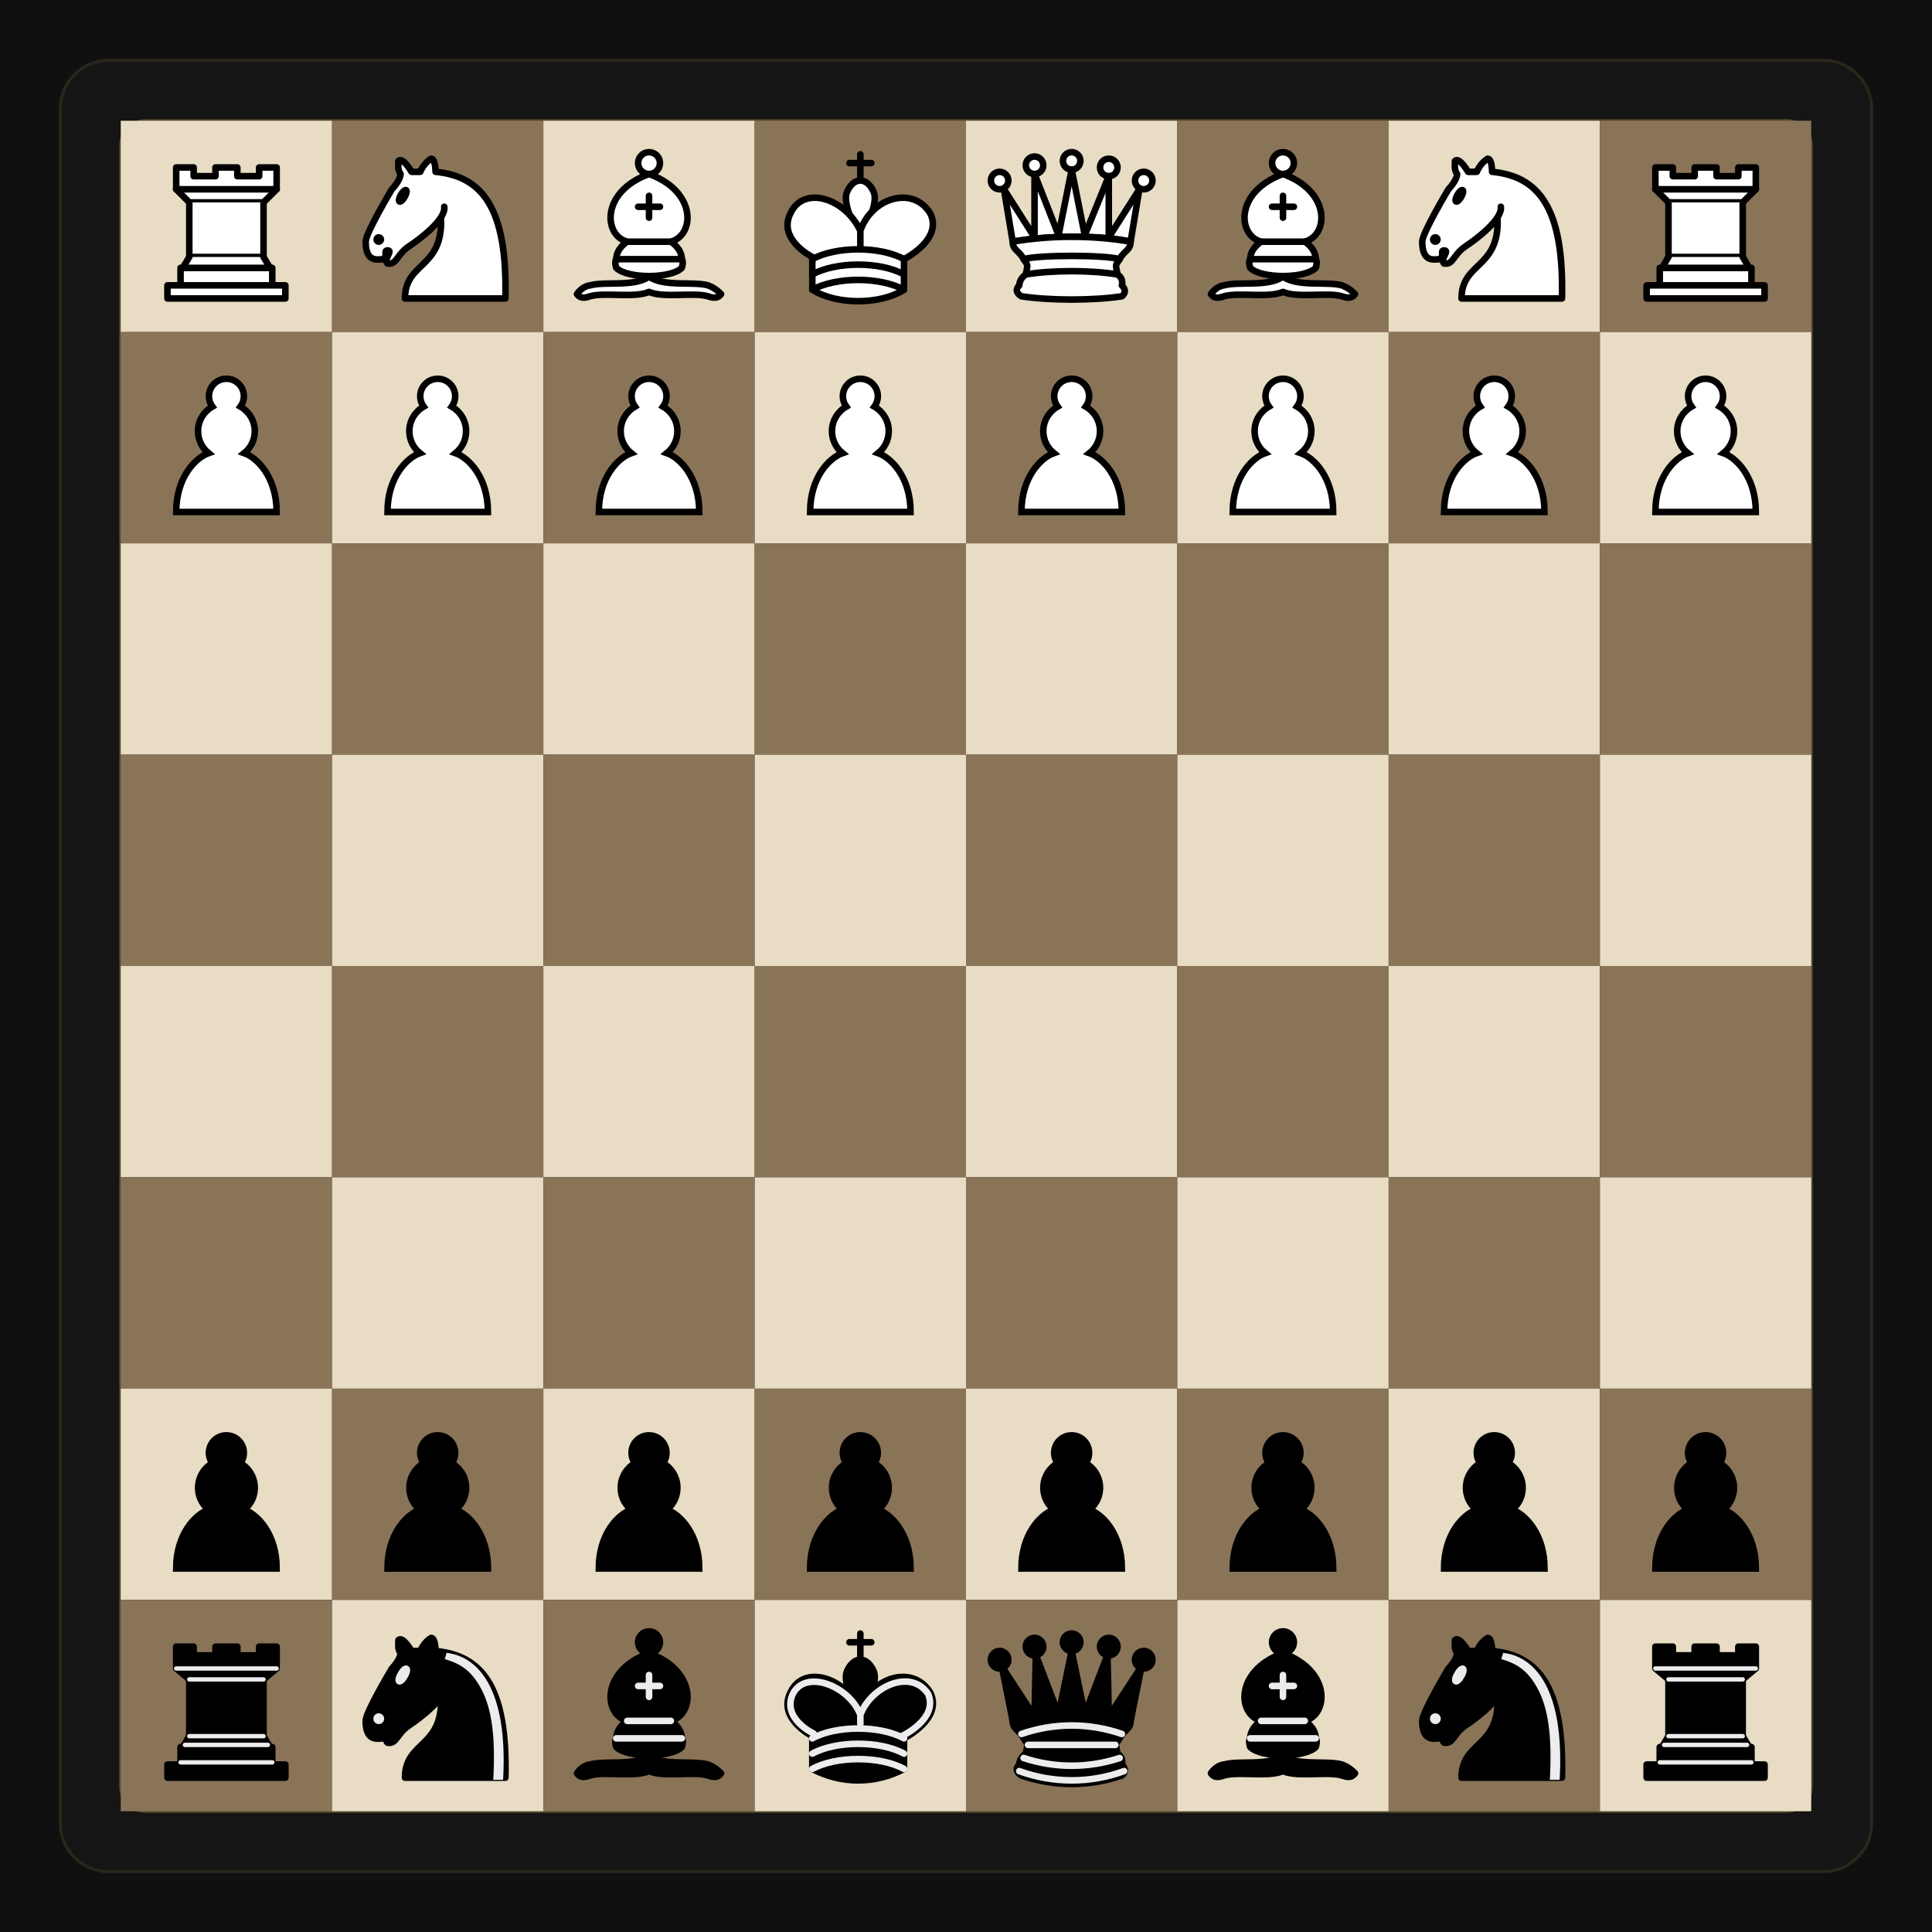
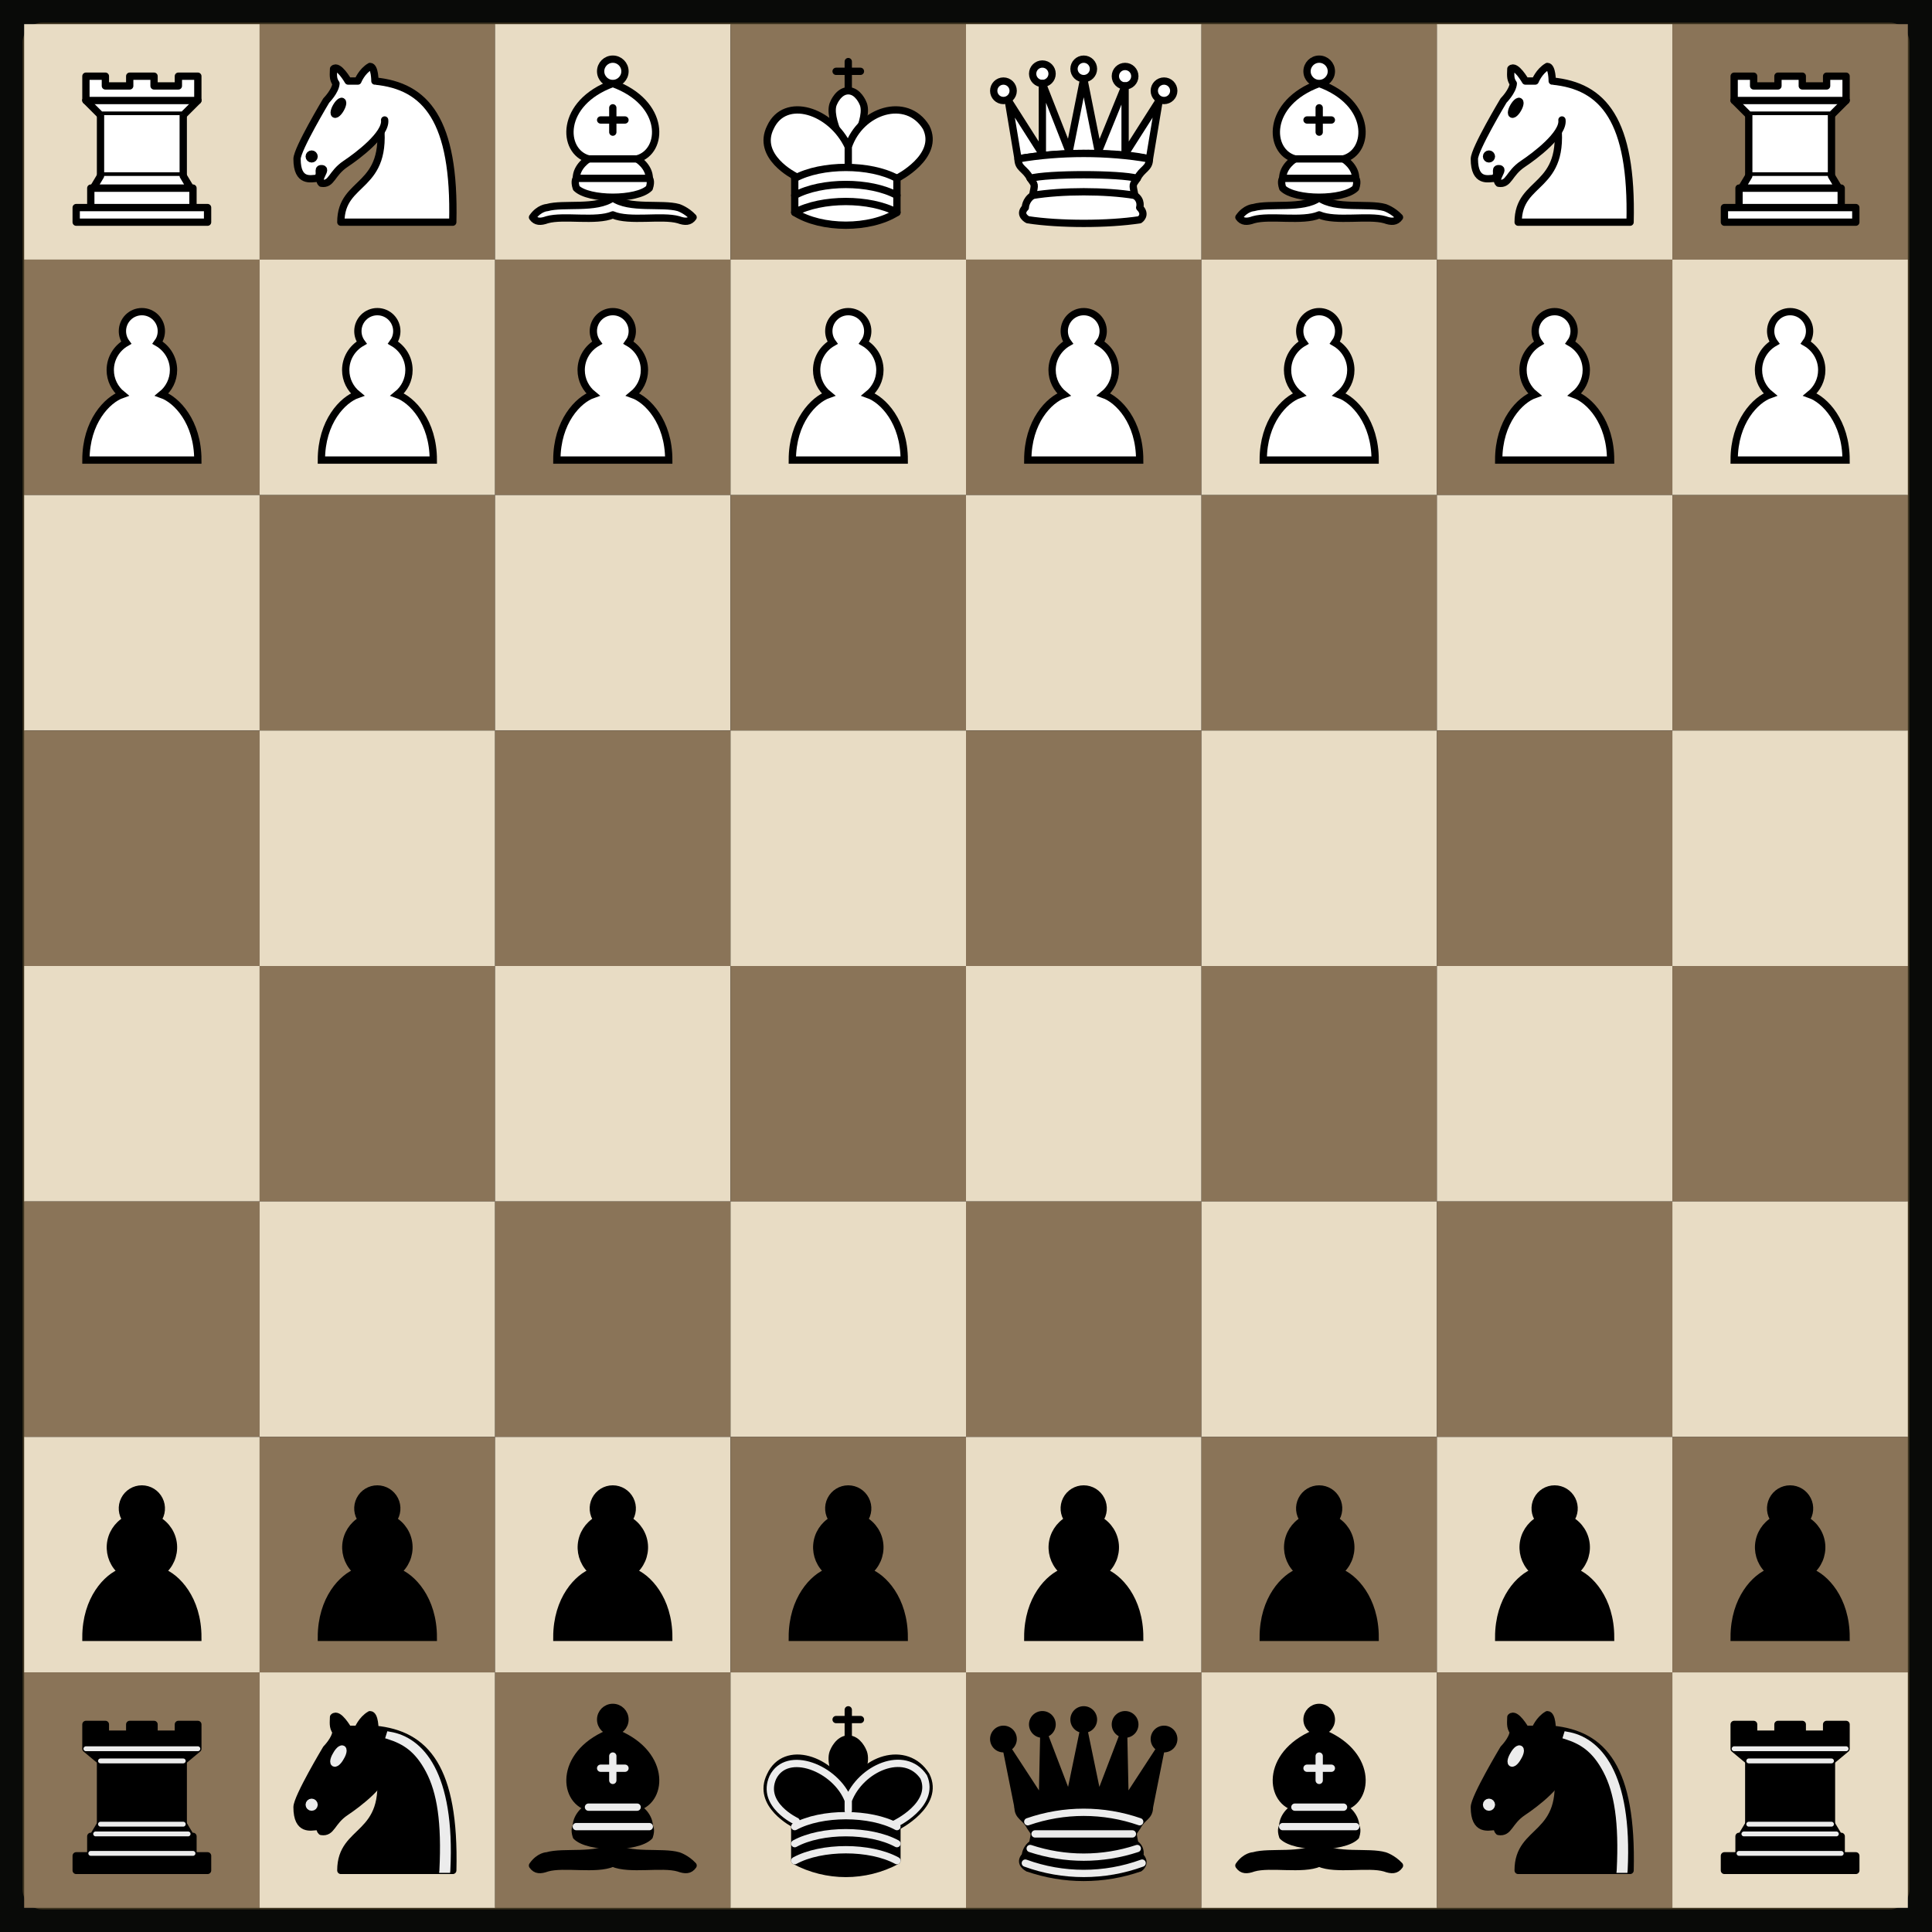
<svg xmlns="http://www.w3.org/2000/svg" width="640" height="640" viewBox="0 0 640 640" role="img" aria-label="Easy King's Indian Defense">
  <defs>
    <symbol id="piece-wk" viewBox="0 0 45 45">
      <g fill="none" fill-rule="evenodd" stroke="#000" stroke-linecap="round" stroke-linejoin="round" stroke-width="1.5">
        <path stroke-linejoin="miter" d="M22.5 11.63V6M20 8h5" />
        <path fill="#fff" stroke-linecap="butt" stroke-linejoin="miter" d="M22.5 25s4.5-7.5 3-10.5c0 0-1-2.5-3-2.5s-3 2.5-3 2.5c-1.5 3 3 10.5 3 10.5" />
        <path fill="#fff" d="M11.5 37c5.5 3.5 15.5 3.5 21 0v-7s9-4.5 6-10.5c-4-6.5-13.5-3.5-16 4V27v-3.5c-3.5-7.5-13-10.5-16-4-3 6 5 10 5 10z" />
        <path d="M11.5 30c5.5-3 15.5-3 21 0m-21 3.5c5.5-3 15.5-3 21 0m-21 3.5c5.5-3 15.5-3 21 0" />
      </g>
    </symbol>
    <symbol id="piece-wq" viewBox="0 0 45 45">
      <g fill="#fff" fill-rule="evenodd" stroke="#000" stroke-linecap="round" stroke-linejoin="round" stroke-width="1.5">
        <path d="M8 12a2 2 0 1 1-4 0 2 2 0 1 1 4 0m16.5-4.5a2 2 0 1 1-4 0 2 2 0 1 1 4 0M41 12a2 2 0 1 1-4 0 2 2 0 1 1 4 0M16 8.5a2 2 0 1 1-4 0 2 2 0 1 1 4 0M33 9a2 2 0 1 1-4 0 2 2 0 1 1 4 0" />
        <path stroke-linecap="butt" d="M9 26c8.5-1.5 21-1.5 27 0l2-12-7 11V11l-5.5 13.5-3-15-3 15-5.5-14V25L7 14z" />
        <path stroke-linecap="butt" d="M9 26c0 2 1.5 2 2.5 4 1 1.5 1 1 .5 3.5-1.5 1-1.5 2.5-1.5 2.5-1.5 1.5.5 2.5.5 2.5 6.5 1 16.5 1 23 0 0 0 1.5-1 0-2.5 0 0 .5-1.5-1-2.5-.5-2.5-.5-2 .5-3.5 1-2 2.5-2 2.5-4-8.5-1.5-18.5-1.5-27 0z" />
        <path fill="none" d="M11.5 30c3.5-1 18.5-1 22 0M12 33.5c6-1 15-1 21 0" />
      </g>
    </symbol>
    <symbol id="piece-wr" viewBox="0 0 45 45">
      <g fill="#fff" fill-rule="evenodd" stroke="#000" stroke-linecap="round" stroke-linejoin="round" stroke-width="1.5">
        <path stroke-linecap="butt" d="M9 39h27v-3H9zm3-3v-4h21v4zm-1-22V9h4v2h5V9h5v2h5V9h4v5" />
        <path d="m34 14-3 3H14l-3-3" />
        <path stroke-linecap="butt" stroke-linejoin="miter" d="M31 17v12.5H14V17" />
        <path d="m31 29.5 1.5 2.5h-20l1.5-2.5" />
        <path fill="none" stroke-linejoin="miter" d="M11 14h23" />
      </g>
    </symbol>
    <symbol id="piece-wb" viewBox="0 0 45 45">
      <g fill="none" fill-rule="evenodd" stroke="#000" stroke-linecap="round" stroke-linejoin="round" stroke-width="1.5">
        <g fill="#fff" stroke-linecap="butt">
          <path d="M9 36c3.39-.97 10.11.43 13.5-2 3.39 2.43 10.11 1.03 13.5 2 0 0 1.65.54 3 2-.68.97-1.65.99-3 .5-3.39-.97-10.11.46-13.5-1-3.39 1.46-10.11.03-13.5 1-1.35.49-2.32.47-3-.5 1.35-1.94 3-2 3-2z" />
          <path d="M15 32c2.5 2.5 12.5 2.5 15 0 .5-1.5 0-2 0-2 0-2.5-2.5-4-2.5-4 5.5-1.5 6-11.5-5-15.5-11 4-10.5 14-5 15.5 0 0-2.5 1.5-2.5 4 0 0-.5.5 0 2z" />
          <path d="M25 8a2.5 2.5 0 1 1-5 0 2.5 2.5 0 1 1 5 0z" />
        </g>
        <path stroke-linejoin="miter" d="M17.5 26h10M15 30h15m-7.5-14.5v5M20 18h5" />
      </g>
    </symbol>
    <symbol id="piece-wn" viewBox="0 0 45 45">
      <g fill="none" fill-rule="evenodd" stroke="#000" stroke-linecap="round" stroke-linejoin="round" stroke-width="1.5">
        <path fill="#fff" d="M22 10c10.5 1 16.5 8 16 29H15c0-9 10-6.5 8-21" />
        <path fill="#fff" d="M24 18c.38 2.91-5.55 7.37-8 9-3 2-2.82 4.34-5 4-1.042-.94 1.41-3.04 0-3-1 0 .19 1.23-1 2-1 0-4.003 1-4-4 0-2 6-12 6-12s1.89-1.9 2-3.5c-.73-.994-.5-2-.5-3 1-1 3 2.5 3 2.5h2s.78-1.992 2.5-3c1 0 1 3 1 3" />
        <path fill="#000" d="M9.5 25.5a.5.5 0 1 1-1 0 .5.5 0 1 1 1 0m5.433-9.75a.5 1.5 30 1 1-.866-.5.5 1.5 30 1 1 .866.5" />
      </g>
    </symbol>
    <symbol id="piece-wp" viewBox="0 0 45 45">
      <path fill="#fff" stroke="#000" stroke-linecap="round" stroke-width="1.5" d="M22.5 9c-2.21 0-4 1.79-4 4 0 .89.29 1.71.78 2.38C17.33 16.5 16 18.59 16 21c0 2.03.94 3.84 2.41 5.03-3 1.06-7.41 5.55-7.41 13.47h23c0-7.92-4.41-12.41-7.41-13.47 1.47-1.19 2.41-3 2.41-5.03 0-2.41-1.33-4.5-3.28-5.62.49-.67.78-1.49.78-2.38 0-2.21-1.79-4-4-4z" />
    </symbol>
    <symbol id="piece-bk" viewBox="0 0 45 45">
      <g fill="none" fill-rule="evenodd" stroke="#000" stroke-linecap="round" stroke-linejoin="round" stroke-width="1.5">
        <path stroke-linejoin="miter" d="M22.5 11.6V6" />
        <path fill="#000" stroke-linecap="butt" stroke-linejoin="miter" d="M22.5 25s4.5-7.5 3-10.5c0 0-1-2.5-3-2.5s-3 2.5-3 2.5c-1.5 3 3 10.5 3 10.5" />
        <path fill="#000" d="M11.5 37a22.3 22.3 0 0 0 21 0v-7s9-4.5 6-10.5c-4-6.5-13.5-3.5-16 4V27v-3.5c-3.5-7.5-13-10.5-16-4-3 6 5 10 5 10z" />
        <path stroke-linejoin="miter" d="M20 8h5" />
        <path stroke="#ececec" d="M32 29.5s8.5-4 6-9.7C34.1 14 25 18 22.5 24.6v2.1-2.1C20 18 9.9 14 7 19.9c-2.5 5.6 4.8 9 4.8 9" />
        <path stroke="#ececec" d="M11.5 30c5.5-3 15.5-3 21 0m-21 3.5c5.5-3 15.5-3 21 0m-21 3.5c5.5-3 15.5-3 21 0" />
      </g>
    </symbol>
    <symbol id="piece-bq" viewBox="0 0 45 45">
      <g fill-rule="evenodd" stroke="#000" stroke-linecap="round" stroke-linejoin="round" stroke-width="1.5">
        <g stroke="none">
          <circle cx="6" cy="12" r="2.75" />
          <circle cx="14" cy="9" r="2.75" />
          <circle cx="22.5" cy="8" r="2.75" />
          <circle cx="31" cy="9" r="2.75" />
          <circle cx="39" cy="12" r="2.75" />
        </g>
        <path stroke-linecap="butt" d="M9 26c8.5-1.5 21-1.5 27 0l2.5-12.5L31 25l-.3-14.1-5.2 13.6-3-14.5-3 14.5-5.2-13.6L14 25 6.5 13.5z" />
        <path stroke-linecap="butt" d="M9 26c0 2 1.5 2 2.5 4 1 1.5 1 1 .5 3.5-1.5 1-1.5 2.5-1.5 2.5-1.5 1.5.5 2.5.5 2.5 6.5 1 16.5 1 23 0 0 0 1.5-1 0-2.5 0 0 .5-1.5-1-2.5-.5-2.5-.5-2 .5-3.5 1-2 2.5-2 2.5-4-8.5-1.5-18.5-1.5-27 0z" />
        <path fill="none" stroke-linecap="butt" d="M11 38.5a35 35 1 0 0 23 0" />
        <path fill="none" stroke="#ececec" d="M11 29a35 35 1 0 1 23 0m-21.5 2.5h20m-21 3a35 35 1 0 0 22 0m-23 3a35 35 1 0 0 24 0" />
      </g>
    </symbol>
    <symbol id="piece-br" viewBox="0 0 45 45">
      <g fill-rule="evenodd" stroke="#000" stroke-linecap="round" stroke-linejoin="round" stroke-width="1.5">
        <path stroke-linecap="butt" d="M9 39h27v-3H9zm3.5-7 1.5-2.5h17l1.5 2.5zm-.5 4v-4h21v4z" />
        <path stroke-linecap="butt" stroke-linejoin="miter" d="M14 29.5v-13h17v13z" />
        <path stroke-linecap="butt" d="M14 16.5 11 14h23l-3 2.5zM11 14V9h4v2h5V9h5v2h5V9h4v5z" />
        <path fill="none" stroke="#ececec" stroke-linejoin="miter" stroke-width="1" d="M12 35.5h21m-20-4h19m-18-2h17m-17-13h17M11 14h23" />
      </g>
    </symbol>
    <symbol id="piece-bb" viewBox="0 0 45 45">
      <g fill="none" fill-rule="evenodd" stroke="#000" stroke-linecap="round" stroke-linejoin="round" stroke-width="1.5">
        <g fill="#000" stroke-linecap="butt">
          <path d="M9 36c3.4-1 10.1.4 13.5-2 3.4 2.4 10.1 1 13.5 2 0 0 1.6.5 3 2-.7 1-1.6 1-3 .5-3.4-1-10.1.5-13.5-1-3.4 1.5-10.1 0-13.5 1-1.4.5-2.3.5-3-.5 1.4-2 3-2 3-2z" />
          <path d="M15 32c2.5 2.5 12.5 2.5 15 0 .5-1.5 0-2 0-2 0-2.5-2.5-4-2.5-4 5.5-1.5 6-11.5-5-15.5-11 4-10.5 14-5 15.5 0 0-2.5 1.5-2.5 4 0 0-.5.5 0 2z" />
          <path d="M25 8a2.5 2.5 0 1 1-5 0 2.5 2.5 0 1 1 5 0z" />
        </g>
        <path stroke="#ececec" stroke-linejoin="miter" d="M17.5 26h10M15 30h15m-7.5-14.5v5M20 18h5" />
      </g>
    </symbol>
    <symbol id="piece-bn" viewBox="0 0 45 45">
      <g fill="none" fill-rule="evenodd" stroke="#000" stroke-linecap="round" stroke-linejoin="round" stroke-width="1.5">
        <path fill="#000" d="M22 10c10.5 1 16.5 8 16 29H15c0-9 10-6.5 8-21" />
        <path fill="#000" d="M24 18c.38 2.91-5.55 7.37-8 9-3 2-2.82 4.34-5 4-1.04-.94 1.41-3.04 0-3-1 0 .19 1.23-1 2-1 0-4 1-4-4 0-2 6-12 6-12s1.89-1.9 2-3.5c-.73-1-.5-2-.5-3 1-1 3 2.5 3 2.5h2s.78-2 2.5-3c1 0 1 3 1 3" />
        <path fill="#ececec" stroke="#ececec" d="M9.5 25.5a.5.5 0 1 1-1 0 .5.5 0 1 1 1 0m5.43-9.75a.5 1.5 30 1 1-.86-.5.5 1.5 30 1 1 .86.5" />
        <path fill="#ececec" stroke="none" d="m24.55 10.4-.45 1.45.5.15c3.15 1 5.65 2.49 7.9 6.75S35.75 29.06 35.25 39l-.05.5h2.25l.05-.5c.5-10.06-.88-16.85-3.25-21.34s-5.79-6.64-9.19-7.16z" />
      </g>
    </symbol>
    <symbol id="piece-bp" viewBox="0 0 45 45">
      <path stroke="#000" stroke-linecap="round" stroke-width="1.5" d="M22.5 9a4 4 0 0 0-3.22 6.38 6.48 6.48 0 0 0-.87 10.65c-3 1.06-7.41 5.55-7.41 13.47h23c0-7.92-4.41-12.41-7.41-13.47a6.46 6.46 0 0 0-.87-10.65A4.01 4.01 0 0 0 22.5 9z" />
    </symbol>
  </defs>
-   <rect width="640" height="640" fill="#101010" />
-   <rect x="20" y="20" width="600" height="600" rx="16" fill="#151515" stroke="#2b261c" />
-   <rect x="40" y="40" width="560" height="560" rx="8" fill="#111" stroke="#c5a059" stroke-opacity="0.38" />
-   <rect x="40" y="40" width="70" height="70" fill="#e8dcc4" />
-   <rect x="110" y="40" width="70" height="70" fill="#8a7458" />
-   <rect x="180" y="40" width="70" height="70" fill="#e8dcc4" />
-   <rect x="250" y="40" width="70" height="70" fill="#8a7458" />
-   <rect x="320" y="40" width="70" height="70" fill="#e8dcc4" />
-   <rect x="390" y="40" width="70" height="70" fill="#8a7458" />
-   <rect x="460" y="40" width="70" height="70" fill="#e8dcc4" />
-   <rect x="530" y="40" width="70" height="70" fill="#8a7458" />
-   <rect x="40" y="110" width="70" height="70" fill="#8a7458" />
-   <rect x="110" y="110" width="70" height="70" fill="#e8dcc4" />
-   <rect x="180" y="110" width="70" height="70" fill="#8a7458" />
-   <rect x="250" y="110" width="70" height="70" fill="#e8dcc4" />
-   <rect x="320" y="110" width="70" height="70" fill="#8a7458" />
-   <rect x="390" y="110" width="70" height="70" fill="#e8dcc4" />
-   <rect x="460" y="110" width="70" height="70" fill="#8a7458" />
-   <rect x="530" y="110" width="70" height="70" fill="#e8dcc4" />
-   <rect x="40" y="180" width="70" height="70" fill="#e8dcc4" />
-   <rect x="110" y="180" width="70" height="70" fill="#8a7458" />
-   <rect x="180" y="180" width="70" height="70" fill="#e8dcc4" />
-   <rect x="250" y="180" width="70" height="70" fill="#8a7458" />
-   <rect x="320" y="180" width="70" height="70" fill="#e8dcc4" />
-   <rect x="390" y="180" width="70" height="70" fill="#8a7458" />
-   <rect x="460" y="180" width="70" height="70" fill="#e8dcc4" />
-   <rect x="530" y="180" width="70" height="70" fill="#8a7458" />
-   <rect x="40" y="250" width="70" height="70" fill="#8a7458" />
-   <rect x="110" y="250" width="70" height="70" fill="#e8dcc4" />
-   <rect x="180" y="250" width="70" height="70" fill="#8a7458" />
-   <rect x="250" y="250" width="70" height="70" fill="#e8dcc4" />
-   <rect x="320" y="250" width="70" height="70" fill="#8a7458" />
-   <rect x="390" y="250" width="70" height="70" fill="#e8dcc4" />
-   <rect x="460" y="250" width="70" height="70" fill="#8a7458" />
-   <rect x="530" y="250" width="70" height="70" fill="#e8dcc4" />
-   <rect x="40" y="320" width="70" height="70" fill="#e8dcc4" />
-   <rect x="110" y="320" width="70" height="70" fill="#8a7458" />
-   <rect x="180" y="320" width="70" height="70" fill="#e8dcc4" />
-   <rect x="250" y="320" width="70" height="70" fill="#8a7458" />
-   <rect x="320" y="320" width="70" height="70" fill="#e8dcc4" />
-   <rect x="390" y="320" width="70" height="70" fill="#8a7458" />
-   <rect x="460" y="320" width="70" height="70" fill="#e8dcc4" />
-   <rect x="530" y="320" width="70" height="70" fill="#8a7458" />
-   <rect x="40" y="390" width="70" height="70" fill="#8a7458" />
-   <rect x="110" y="390" width="70" height="70" fill="#e8dcc4" />
-   <rect x="180" y="390" width="70" height="70" fill="#8a7458" />
-   <rect x="250" y="390" width="70" height="70" fill="#e8dcc4" />
-   <rect x="320" y="390" width="70" height="70" fill="#8a7458" />
-   <rect x="390" y="390" width="70" height="70" fill="#e8dcc4" />
-   <rect x="460" y="390" width="70" height="70" fill="#8a7458" />
-   <rect x="530" y="390" width="70" height="70" fill="#e8dcc4" />
-   <rect x="40" y="460" width="70" height="70" fill="#e8dcc4" />
-   <rect x="110" y="460" width="70" height="70" fill="#8a7458" />
-   <rect x="180" y="460" width="70" height="70" fill="#e8dcc4" />
-   <rect x="250" y="460" width="70" height="70" fill="#8a7458" />
-   <rect x="320" y="460" width="70" height="70" fill="#e8dcc4" />
-   <rect x="390" y="460" width="70" height="70" fill="#8a7458" />
-   <rect x="460" y="460" width="70" height="70" fill="#e8dcc4" />
-   <rect x="530" y="460" width="70" height="70" fill="#8a7458" />
-   <rect x="40" y="530" width="70" height="70" fill="#8a7458" />
-   <rect x="110" y="530" width="70" height="70" fill="#e8dcc4" />
-   <rect x="180" y="530" width="70" height="70" fill="#8a7458" />
-   <rect x="250" y="530" width="70" height="70" fill="#e8dcc4" />
-   <rect x="320" y="530" width="70" height="70" fill="#8a7458" />
-   <rect x="390" y="530" width="70" height="70" fill="#e8dcc4" />
-   <rect x="460" y="530" width="70" height="70" fill="#8a7458" />
-   <rect x="530" y="530" width="70" height="70" fill="#e8dcc4" />
-   <use href="#piece-wr" x="42.45" y="42.45" width="65.1" height="65.1" />
-   <use href="#piece-wn" x="112.45" y="42.45" width="65.1" height="65.1" />
-   <use href="#piece-wb" x="182.45" y="42.45" width="65.1" height="65.1" />
-   <use href="#piece-wk" x="252.45" y="42.45" width="65.1" height="65.1" />
-   <use href="#piece-wq" x="322.45" y="42.45" width="65.1" height="65.1" />
-   <use href="#piece-wb" x="392.45" y="42.45" width="65.1" height="65.1" />
-   <use href="#piece-wn" x="462.45" y="42.45" width="65.1" height="65.1" />
-   <use href="#piece-wr" x="532.45" y="42.45" width="65.1" height="65.1" />
-   <use href="#piece-wp" x="42.45" y="112.45" width="65.1" height="65.1" />
-   <use href="#piece-wp" x="112.45" y="112.45" width="65.1" height="65.1" />
-   <use href="#piece-wp" x="182.45" y="112.45" width="65.1" height="65.1" />
-   <use href="#piece-wp" x="252.45" y="112.45" width="65.1" height="65.1" />
-   <use href="#piece-wp" x="322.45" y="112.45" width="65.1" height="65.1" />
-   <use href="#piece-wp" x="392.45" y="112.45" width="65.1" height="65.1" />
-   <use href="#piece-wp" x="462.45" y="112.45" width="65.1" height="65.1" />
-   <use href="#piece-wp" x="532.45" y="112.45" width="65.1" height="65.1" />
-   <use href="#piece-bp" x="42.45" y="462.45" width="65.1" height="65.1" />
-   <use href="#piece-bp" x="112.45" y="462.45" width="65.1" height="65.1" />
-   <use href="#piece-bp" x="182.45" y="462.45" width="65.1" height="65.1" />
-   <use href="#piece-bp" x="252.45" y="462.45" width="65.1" height="65.1" />
-   <use href="#piece-bp" x="322.45" y="462.45" width="65.1" height="65.1" />
-   <use href="#piece-bp" x="392.45" y="462.45" width="65.1" height="65.1" />
-   <use href="#piece-bp" x="462.45" y="462.45" width="65.1" height="65.1" />
-   <use href="#piece-bp" x="532.45" y="462.45" width="65.1" height="65.1" />
-   <use href="#piece-br" x="42.45" y="532.45" width="65.1" height="65.1" />
-   <use href="#piece-bn" x="112.45" y="532.45" width="65.1" height="65.1" />
-   <use href="#piece-bb" x="182.45" y="532.45" width="65.1" height="65.1" />
-   <use href="#piece-bk" x="252.45" y="532.45" width="65.1" height="65.1" />
-   <use href="#piece-bq" x="322.45" y="532.45" width="65.1" height="65.1" />
-   <use href="#piece-bb" x="392.45" y="532.45" width="65.1" height="65.1" />
-   <use href="#piece-bn" x="462.45" y="532.45" width="65.1" height="65.1" />
-   <use href="#piece-br" x="532.45" y="532.45" width="65.1" height="65.1" />
+   <rect width="640" height="640" fill="#090a08" />
+   <rect x="8" y="8" width="624" height="624" rx="6" fill="#111" stroke="#c5a059" stroke-opacity="0.28" />
+   <rect x="8" y="8" width="78" height="78" fill="#e8dcc4" />
+   <rect x="86" y="8" width="78" height="78" fill="#8a7458" />
+   <rect x="164" y="8" width="78" height="78" fill="#e8dcc4" />
+   <rect x="242" y="8" width="78" height="78" fill="#8a7458" />
+   <rect x="320" y="8" width="78" height="78" fill="#e8dcc4" />
+   <rect x="398" y="8" width="78" height="78" fill="#8a7458" />
+   <rect x="476" y="8" width="78" height="78" fill="#e8dcc4" />
+   <rect x="554" y="8" width="78" height="78" fill="#8a7458" />
+   <rect x="8" y="86" width="78" height="78" fill="#8a7458" />
+   <rect x="86" y="86" width="78" height="78" fill="#e8dcc4" />
+   <rect x="164" y="86" width="78" height="78" fill="#8a7458" />
+   <rect x="242" y="86" width="78" height="78" fill="#e8dcc4" />
+   <rect x="320" y="86" width="78" height="78" fill="#8a7458" />
+   <rect x="398" y="86" width="78" height="78" fill="#e8dcc4" />
+   <rect x="476" y="86" width="78" height="78" fill="#8a7458" />
+   <rect x="554" y="86" width="78" height="78" fill="#e8dcc4" />
+   <rect x="8" y="164" width="78" height="78" fill="#e8dcc4" />
+   <rect x="86" y="164" width="78" height="78" fill="#8a7458" />
+   <rect x="164" y="164" width="78" height="78" fill="#e8dcc4" />
+   <rect x="242" y="164" width="78" height="78" fill="#8a7458" />
+   <rect x="320" y="164" width="78" height="78" fill="#e8dcc4" />
+   <rect x="398" y="164" width="78" height="78" fill="#8a7458" />
+   <rect x="476" y="164" width="78" height="78" fill="#e8dcc4" />
+   <rect x="554" y="164" width="78" height="78" fill="#8a7458" />
+   <rect x="8" y="242" width="78" height="78" fill="#8a7458" />
+   <rect x="86" y="242" width="78" height="78" fill="#e8dcc4" />
+   <rect x="164" y="242" width="78" height="78" fill="#8a7458" />
+   <rect x="242" y="242" width="78" height="78" fill="#e8dcc4" />
+   <rect x="320" y="242" width="78" height="78" fill="#8a7458" />
+   <rect x="398" y="242" width="78" height="78" fill="#e8dcc4" />
+   <rect x="476" y="242" width="78" height="78" fill="#8a7458" />
+   <rect x="554" y="242" width="78" height="78" fill="#e8dcc4" />
+   <rect x="8" y="320" width="78" height="78" fill="#e8dcc4" />
+   <rect x="86" y="320" width="78" height="78" fill="#8a7458" />
+   <rect x="164" y="320" width="78" height="78" fill="#e8dcc4" />
+   <rect x="242" y="320" width="78" height="78" fill="#8a7458" />
+   <rect x="320" y="320" width="78" height="78" fill="#e8dcc4" />
+   <rect x="398" y="320" width="78" height="78" fill="#8a7458" />
+   <rect x="476" y="320" width="78" height="78" fill="#e8dcc4" />
+   <rect x="554" y="320" width="78" height="78" fill="#8a7458" />
+   <rect x="8" y="398" width="78" height="78" fill="#8a7458" />
+   <rect x="86" y="398" width="78" height="78" fill="#e8dcc4" />
+   <rect x="164" y="398" width="78" height="78" fill="#8a7458" />
+   <rect x="242" y="398" width="78" height="78" fill="#e8dcc4" />
+   <rect x="320" y="398" width="78" height="78" fill="#8a7458" />
+   <rect x="398" y="398" width="78" height="78" fill="#e8dcc4" />
+   <rect x="476" y="398" width="78" height="78" fill="#8a7458" />
+   <rect x="554" y="398" width="78" height="78" fill="#e8dcc4" />
+   <rect x="8" y="476" width="78" height="78" fill="#e8dcc4" />
+   <rect x="86" y="476" width="78" height="78" fill="#8a7458" />
+   <rect x="164" y="476" width="78" height="78" fill="#e8dcc4" />
+   <rect x="242" y="476" width="78" height="78" fill="#8a7458" />
+   <rect x="320" y="476" width="78" height="78" fill="#e8dcc4" />
+   <rect x="398" y="476" width="78" height="78" fill="#8a7458" />
+   <rect x="476" y="476" width="78" height="78" fill="#e8dcc4" />
+   <rect x="554" y="476" width="78" height="78" fill="#8a7458" />
+   <rect x="8" y="554" width="78" height="78" fill="#8a7458" />
+   <rect x="86" y="554" width="78" height="78" fill="#e8dcc4" />
+   <rect x="164" y="554" width="78" height="78" fill="#8a7458" />
+   <rect x="242" y="554" width="78" height="78" fill="#e8dcc4" />
+   <rect x="320" y="554" width="78" height="78" fill="#8a7458" />
+   <rect x="398" y="554" width="78" height="78" fill="#e8dcc4" />
+   <rect x="476" y="554" width="78" height="78" fill="#8a7458" />
+   <rect x="554" y="554" width="78" height="78" fill="#e8dcc4" />
+   <use href="#piece-wr" x="10.73" y="10.73" width="72.54" height="72.54" />
+   <use href="#piece-wn" x="88.73" y="10.73" width="72.54" height="72.54" />
+   <use href="#piece-wb" x="166.73" y="10.73" width="72.54" height="72.54" />
+   <use href="#piece-wk" x="244.73" y="10.73" width="72.54" height="72.54" />
+   <use href="#piece-wq" x="322.73" y="10.73" width="72.54" height="72.54" />
+   <use href="#piece-wb" x="400.73" y="10.73" width="72.54" height="72.54" />
+   <use href="#piece-wn" x="478.73" y="10.73" width="72.54" height="72.54" />
+   <use href="#piece-wr" x="556.73" y="10.73" width="72.54" height="72.54" />
+   <use href="#piece-wp" x="10.73" y="88.73" width="72.54" height="72.54" />
+   <use href="#piece-wp" x="88.73" y="88.73" width="72.54" height="72.54" />
+   <use href="#piece-wp" x="166.73" y="88.73" width="72.54" height="72.54" />
+   <use href="#piece-wp" x="244.73" y="88.73" width="72.54" height="72.54" />
+   <use href="#piece-wp" x="322.73" y="88.73" width="72.54" height="72.54" />
+   <use href="#piece-wp" x="400.73" y="88.73" width="72.54" height="72.54" />
+   <use href="#piece-wp" x="478.73" y="88.73" width="72.54" height="72.54" />
+   <use href="#piece-wp" x="556.73" y="88.73" width="72.54" height="72.54" />
+   <use href="#piece-bp" x="10.73" y="478.73" width="72.54" height="72.54" />
+   <use href="#piece-bp" x="88.73" y="478.73" width="72.54" height="72.54" />
+   <use href="#piece-bp" x="166.73" y="478.73" width="72.54" height="72.54" />
+   <use href="#piece-bp" x="244.73" y="478.73" width="72.54" height="72.54" />
+   <use href="#piece-bp" x="322.73" y="478.73" width="72.54" height="72.54" />
+   <use href="#piece-bp" x="400.73" y="478.73" width="72.54" height="72.54" />
+   <use href="#piece-bp" x="478.73" y="478.73" width="72.54" height="72.54" />
+   <use href="#piece-bp" x="556.73" y="478.73" width="72.54" height="72.54" />
+   <use href="#piece-br" x="10.73" y="556.73" width="72.54" height="72.54" />
+   <use href="#piece-bn" x="88.73" y="556.73" width="72.54" height="72.54" />
+   <use href="#piece-bb" x="166.73" y="556.73" width="72.54" height="72.54" />
+   <use href="#piece-bk" x="244.73" y="556.73" width="72.54" height="72.54" />
+   <use href="#piece-bq" x="322.73" y="556.73" width="72.54" height="72.54" />
+   <use href="#piece-bb" x="400.73" y="556.73" width="72.54" height="72.54" />
+   <use href="#piece-bn" x="478.73" y="556.73" width="72.54" height="72.54" />
+   <use href="#piece-br" x="556.73" y="556.73" width="72.54" height="72.54" />
</svg>
